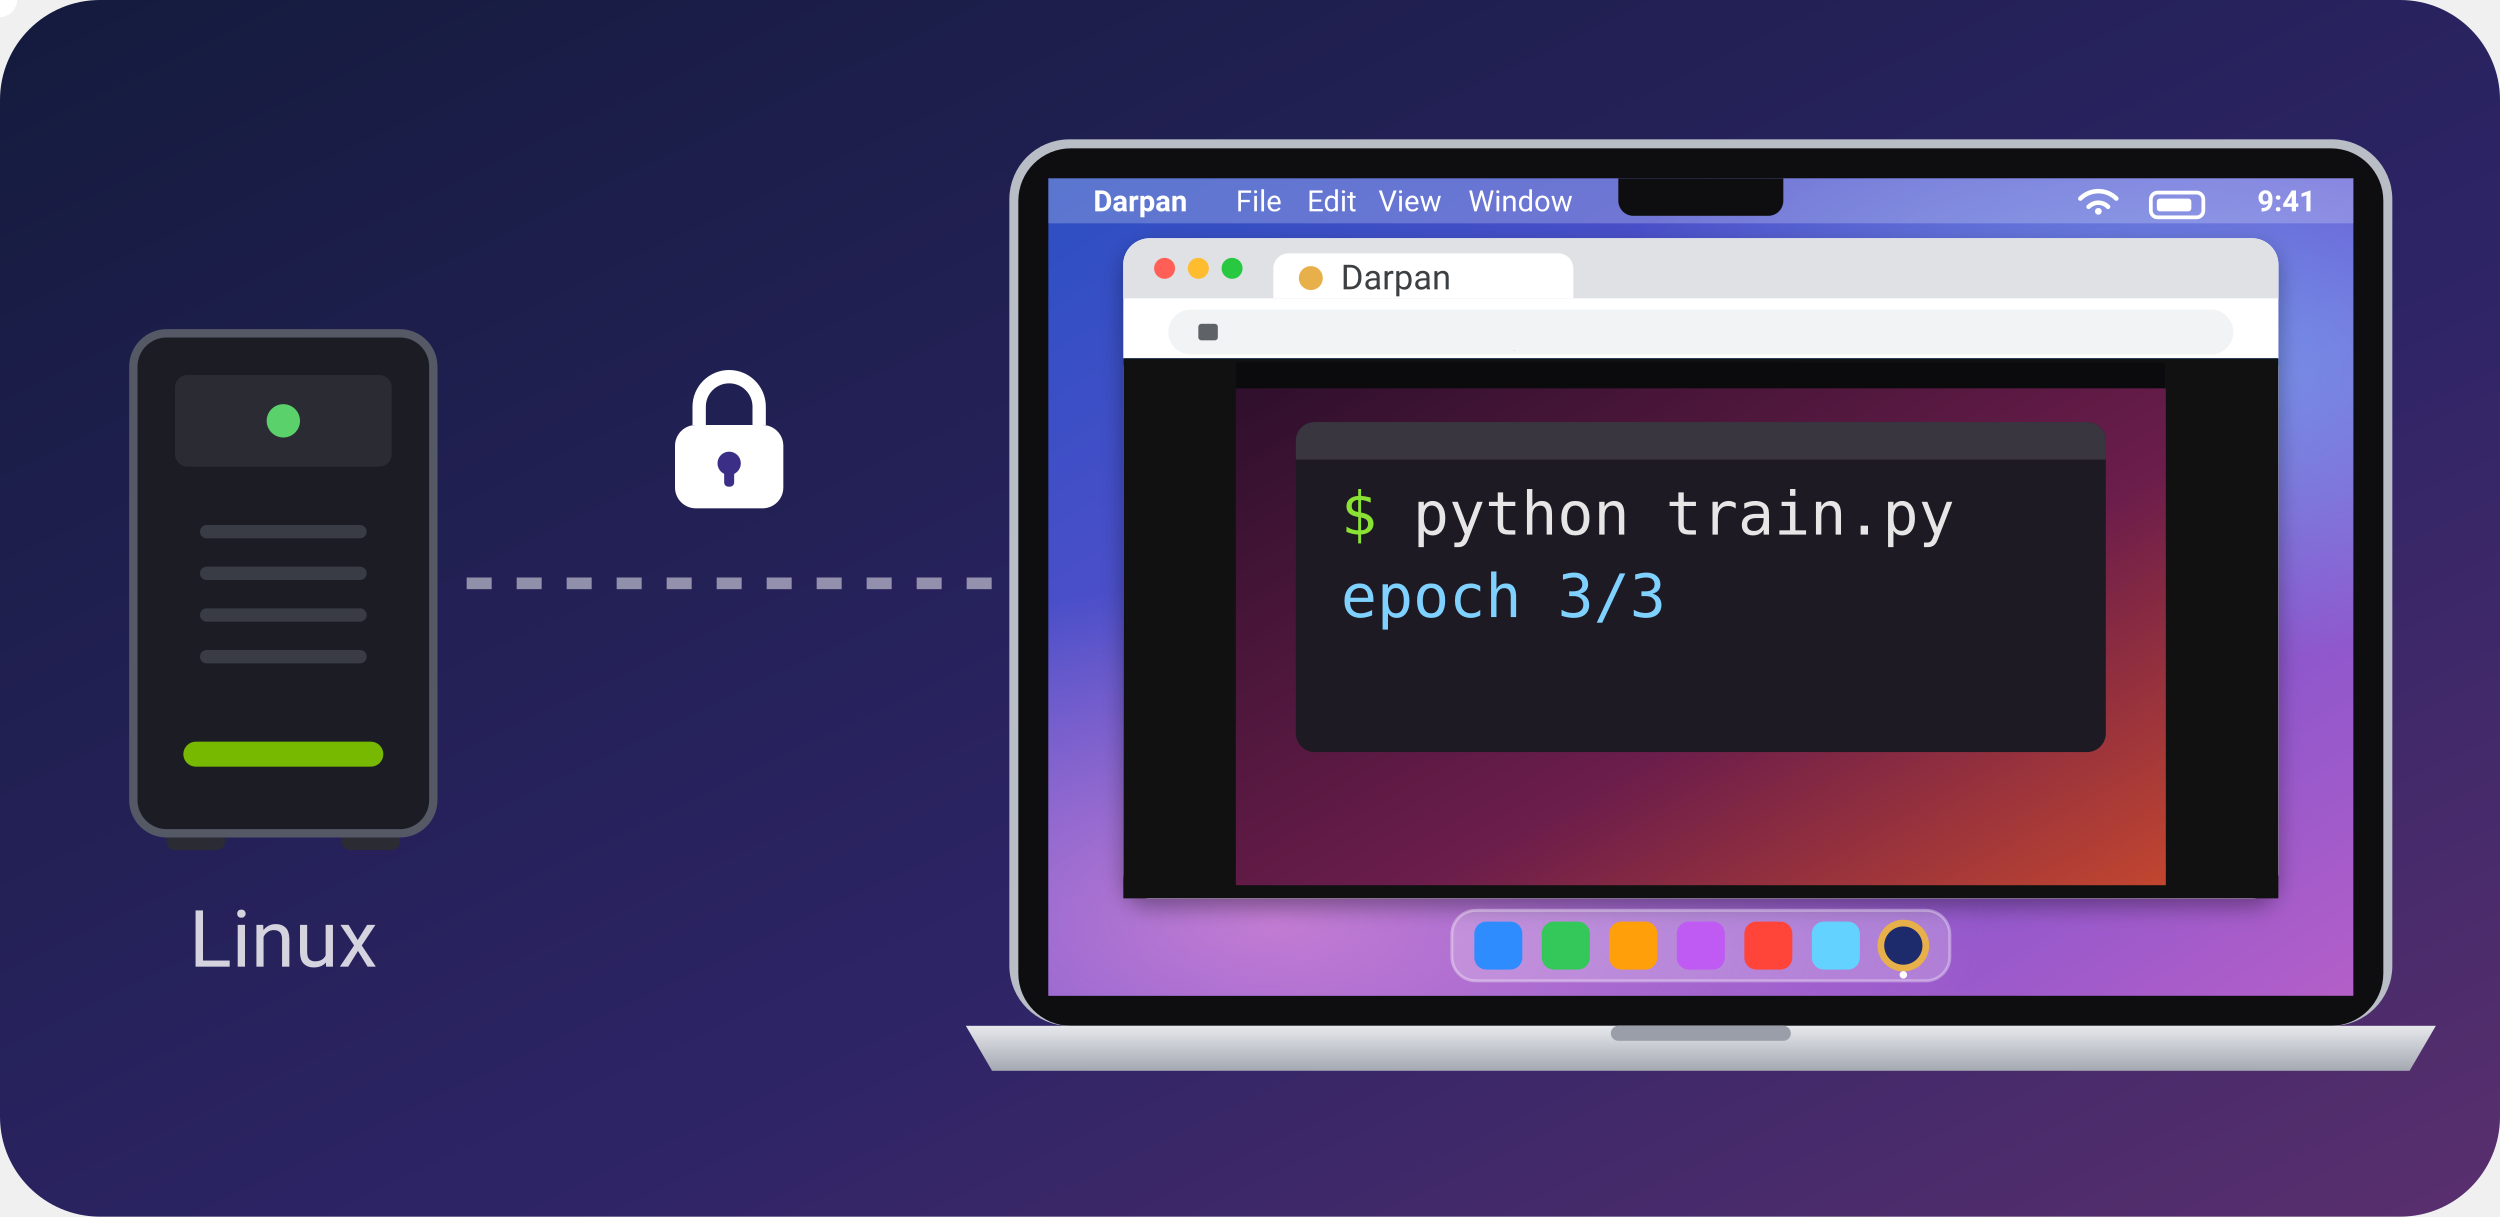
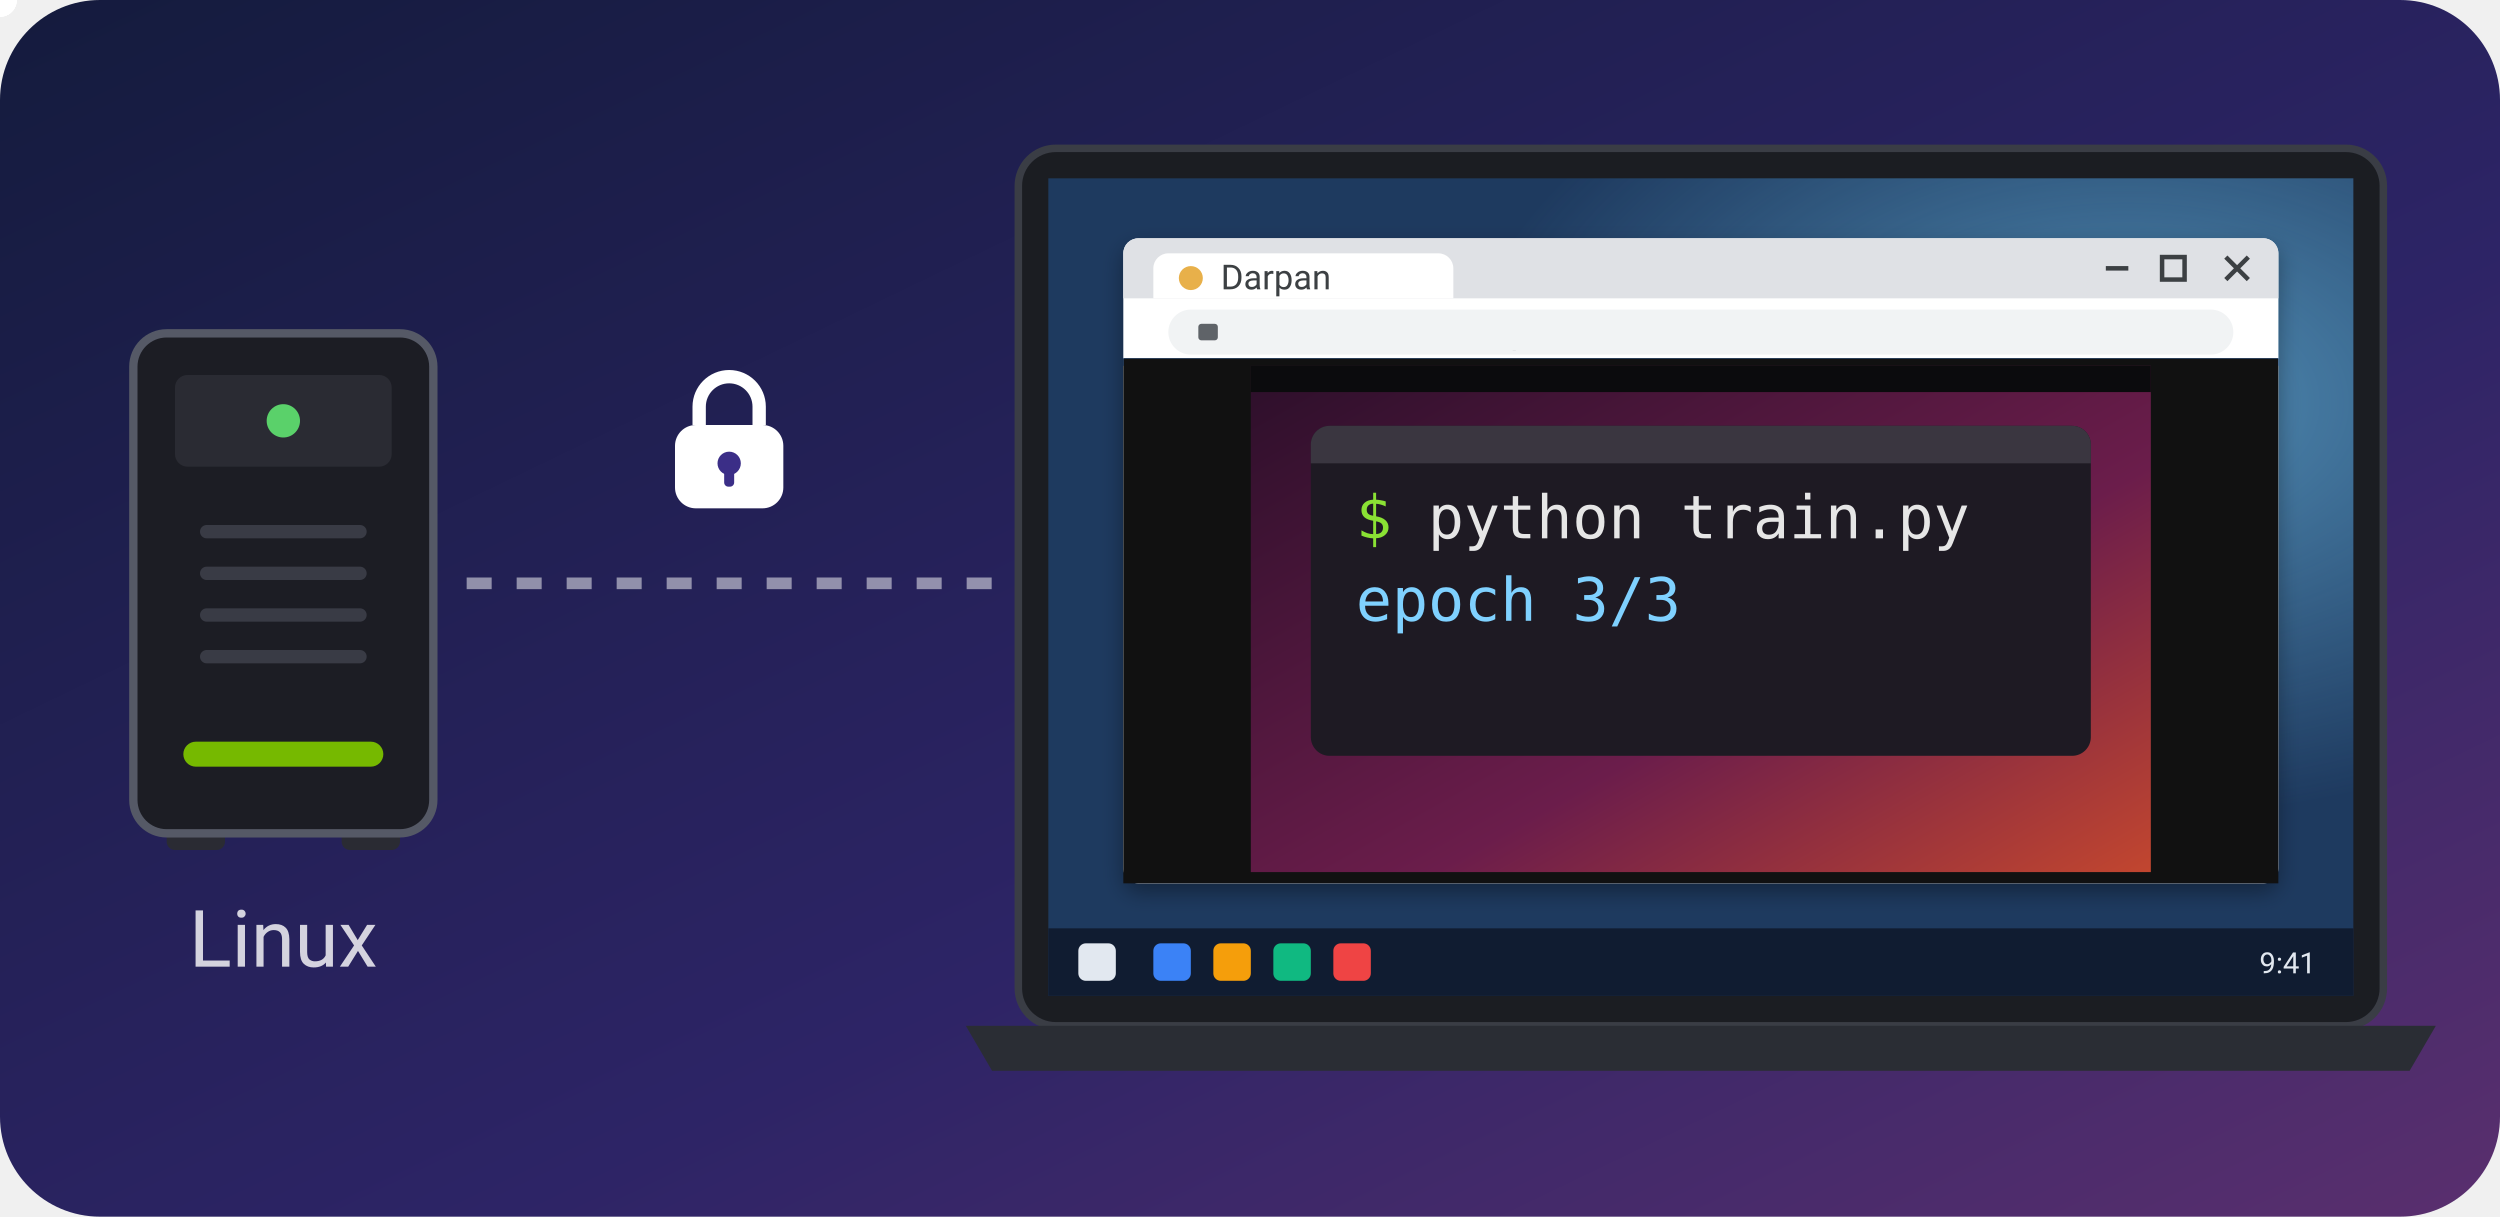
- <svg xmlns="http://www.w3.org/2000/svg" viewBox="0 0 300 146" width="300" height="146" role="img" aria-label="Opening the Linux computer's address in a web browser shows its desktop, with no app installed">
+ <svg xmlns="http://www.w3.org/2000/svg" viewBox="0 0 300 146" width="300" height="146" role="img" aria-label="On another computer, the Linux computer's address in a web browser shows its desktop">
  <style>@keyframes mask{0.00%{transform:scaleX(1)}6.67%{transform:scaleX(1)}26.67%{transform:scaleX(0)}95.00%{transform:scaleX(0)}96.67%{transform:scaleX(1)}100.00%{transform:scaleX(1)}}.mask{animation:mask 6s steps(26, end) infinite;transform-box:fill-box;transform-origin:100% 50%}@keyframes load{0.00%{transform:scaleX(0.000)}30.00%{transform:scaleX(0.000)}38.33%{transform:scaleX(1.000)}40.00%{transform:scaleX(1.000)}100.00%{transform:scaleX(1.000)}}.load{animation:load 6s linear infinite;transform-box:fill-box;transform-origin:0 0}@keyframes load{0.00%{opacity:0}30.00%{opacity:0}30.83%{opacity:1}40.00%{opacity:1}40.83%{opacity:0}100.00%{opacity:0}}.load{animation:load 6s linear infinite;}@keyframes page{0.00%{opacity:0}39.17%{opacity:0}41.67%{opacity:1}93.33%{opacity:1}95.83%{opacity:0}100.00%{opacity:0}}.page{animation:page 6s linear infinite;}@keyframes pk0{0.00%{opacity:0;transform:translate(56.0px,70.0px)}43.33%{opacity:0;transform:translate(56.0px,70.0px)}44.17%{opacity:1;transform:translate(56.0px,70.0px)}50.00%{opacity:1;transform:translate(119.0px,70.0px)}50.83%{opacity:0;transform:translate(119.0px,70.0px)}100.00%{opacity:0;transform:translate(119.0px,70.0px)}}.pk0{animation:pk0 6s ease-in-out infinite;}@keyframes pk1{0.00%{opacity:0;transform:translate(119.0px,70.0px)}51.67%{opacity:0;transform:translate(119.0px,70.0px)}52.50%{opacity:1;transform:translate(119.0px,70.0px)}58.33%{opacity:1;transform:translate(56.0px,70.0px)}59.17%{opacity:0;transform:translate(56.0px,70.0px)}100.00%{opacity:0;transform:translate(56.0px,70.0px)}}.pk1{animation:pk1 6s ease-in-out infinite;}@keyframes pk2{0.00%{opacity:0;transform:translate(56.0px,70.0px)}60.00%{opacity:0;transform:translate(56.0px,70.0px)}60.83%{opacity:1;transform:translate(56.0px,70.0px)}66.67%{opacity:1;transform:translate(119.0px,70.0px)}67.50%{opacity:0;transform:translate(119.0px,70.0px)}100.00%{opacity:0;transform:translate(119.0px,70.0px)}}.pk2{animation:pk2 6s ease-in-out infinite;}@keyframes pk3{0.00%{opacity:0;transform:translate(119.0px,70.0px)}68.33%{opacity:0;transform:translate(119.0px,70.0px)}69.17%{opacity:1;transform:translate(119.0px,70.0px)}75.00%{opacity:1;transform:translate(56.0px,70.0px)}75.83%{opacity:0;transform:translate(56.0px,70.0px)}100.00%{opacity:0;transform:translate(56.0px,70.0px)}}.pk3{animation:pk3 6s ease-in-out infinite;}@keyframes pk4{0.00%{opacity:0;transform:translate(56.0px,70.0px)}76.67%{opacity:0;transform:translate(56.0px,70.0px)}77.50%{opacity:1;transform:translate(56.0px,70.0px)}83.33%{opacity:1;transform:translate(119.0px,70.0px)}84.17%{opacity:0;transform:translate(119.0px,70.0px)}100.00%{opacity:0;transform:translate(119.0px,70.0px)}}.pk4{animation:pk4 6s ease-in-out infinite;}@media (prefers-reduced-motion:reduce){*{animation-play-state:paused!important}}</style>
  <defs>
    <linearGradient id="bg" x1="0" y1="0" x2="1" y2="1">
      <stop offset="0" stop-color="#141b3d" />
      <stop offset=".6" stop-color="#2d2466" />
      <stop offset="1" stop-color="#5a2f6e" />
    </linearGradient>
    <linearGradient id="lin" x1="0" y1="0" x2="1" y2="1">
      <stop offset="0" stop-color="#2c0f2a" />
      <stop offset=".6" stop-color="#6b1d4b" />
      <stop offset="1" stop-color="#c2462f" />
    </linearGradient>
    <linearGradient id="wall" x1="0" y1="0" x2="1" y2="1">
      <stop offset="0" stop-color="#2b4fc2" />
      <stop offset=".55" stop-color="#6a4fd0" />
      <stop offset="1" stop-color="#b45fc8" />
    </linearGradient>
    <radialGradient id="glow1">
      <stop offset="0" stop-color="#ff9ad5" stop-opacity=".6" />
      <stop offset="1" stop-color="#ff9ad5" stop-opacity="0" />
    </radialGradient>
    <radialGradient id="glow2">
      <stop offset="0" stop-color="#7cd3ff" stop-opacity=".55" />
      <stop offset="1" stop-color="#7cd3ff" stop-opacity="0" />
    </radialGradient>
    <linearGradient id="alu" x1="0" y1="0" x2="0" y2="1">
      <stop offset="0" stop-color="#e6e8ec" />
      <stop offset="1" stop-color="#a4a8b1" />
    </linearGradient>
    <filter id="sh" x="-20%" y="-20%" width="140%" height="150%">
      <feDropShadow dx="0" dy="1.2" stdDeviation="1.4" flood-color="#000" flood-opacity=".35" />
    </filter>
    <clipPath id="scr">
      <rect x="108" y="16" width="174" height="109" />
    </clipPath>
  </defs>
  <rect width="300" height="146" rx="12" fill="url(#bg)" />
  <rect x="20" y="99" width="7" height="3" rx="1" fill="#2a2b33" />
  <rect x="41" y="99" width="7" height="3" rx="1" fill="#2a2b33" />
  <rect x="16" y="40" width="36" height="60" rx="4" fill="#1c1d24" stroke="#555966" />
  <rect x="21" y="45" width="26" height="11" rx="1.5" fill="#2a2b33" />
  <circle cx="34.0" cy="50.5" r="2" fill="#5ad16a" />
  <rect x="24" y="63" width="20" height="1.6" rx=".8" fill="#393b45" />
  <rect x="24" y="68" width="20" height="1.6" rx=".8" fill="#393b45" />
  <rect x="24" y="73" width="20" height="1.6" rx=".8" fill="#393b45" />
  <rect x="24" y="78" width="20" height="1.6" rx=".8" fill="#393b45" />
  <rect class="" x="22" y="89" width="24" height="3" rx="1.5" fill="#76b900" />
  <text text-anchor="middle" fill-opacity="0.8" x="34.0" y="116.0" font-family="-apple-system,BlinkMacSystemFont,'Segoe UI',Roboto,Helvetica,Arial,sans-serif" font-size="9.5" fill="#fff" xml:space="preserve">Linux</text>
  <g class="">
    <line x1="56" y1="70" x2="119" y2="70" stroke="#fff" stroke-opacity=".5" stroke-width="1.4" stroke-dasharray="3 3" />
    <g transform="translate(87.5 55)">
      <rect x="-6.5" y="-4" width="13" height="10" rx="2.5" fill="#fff" />
      <path d="M-3.6-4v-2.2a3.6 3.6 0 0 1 7.2 0V-4" fill="none" stroke="#fff" stroke-width="1.6" />
      <circle cy=".6" r="1.4" fill="#3b2e87" />
      <rect x="-.6" y=".6" width="1.2" height="2.8" rx=".5" fill="#3b2e87" />
    </g>
  </g>
  <g transform="translate(28.6 7.0) scale(0.9)">
-     <rect x="102.8" y="10.8" width="184.4" height="118.2" rx="8" fill="#b9bdc6" />
-     <rect x="104" y="12" width="182" height="117" rx="7" fill="#0e0e11" />
+     <rect x="104" y="12" width="182" height="117" rx="5" fill="#1b1d22" stroke="#3a3d45" />
    <g clip-path="url(#scr)">
-       <rect x="108" y="16" width="174" height="109" fill="url(#wall)" />
-       <ellipse cx="138" cy="115" rx="95" ry="45" fill="url(#glow1)" />
-       <ellipse cx="257" cy="41" rx="80" ry="40" fill="url(#glow2)" />
-       <rect x="118" y="24" width="154" height="88" rx="3.5" fill="#fff" filter="url(#sh)" />
-       <path d="M118 32v-4.5a3.5 3.5 0 0 1 3.5-3.5h147a3.5 3.5 0 0 1 3.5 3.5v4.5z" fill="#dfe1e5" />
-       <circle cx="123.5" cy="28" r="1.4" fill="#ff5f57" />
-       <circle cx="128.0" cy="28" r="1.4" fill="#febc2e" />
-       <circle cx="132.5" cy="28" r="1.4" fill="#28c840" />
-       <path d="M138 32v-4a2 2 0 0 1 2-2h36a2 2 0 0 1 2 2v4z" fill="#fff" />
-       <circle cx="143" cy="29.3" r="1.6" fill="#e8b04a" />
-       <text x="147.0" y="30.8" font-family="-apple-system,BlinkMacSystemFont,'Segoe UI',Roboto,Helvetica,Arial,sans-serif" font-size="4.6" fill="#3c4043" xml:space="preserve">Darpan</text>
+       <rect x="108" y="16" width="174" height="109" fill="#1e3a5f" />
+       <ellipse cx="252" cy="46" rx="90" ry="55" fill="url(#glow2)" />
+       <rect x="118" y="24" width="154" height="86" rx="2" fill="#fff" filter="url(#sh)" />
+       <path d="M118 32v-6a2 2 0 0 1 2-2h150a2 2 0 0 1 2 2v6z" fill="#dfe1e5" />
+       <path d="M249 28h3M256.5 26.5h3v3h-3zM265 26.5l3 3M268 26.5l-3 3" stroke="#3c4043" stroke-width=".6" fill="none" />
+       <path d="M122 32v-4a2 2 0 0 1 2-2h36a2 2 0 0 1 2 2v4z" fill="#fff" />
+       <circle cx="127" cy="29.3" r="1.6" fill="#e8b04a" />
+       <text x="131.0" y="30.8" font-family="-apple-system,BlinkMacSystemFont,'Segoe UI',Roboto,Helvetica,Arial,sans-serif" font-size="4.6" fill="#3c4043" xml:space="preserve">Darpan</text>
      <rect x="124" y="33.5" width="142" height="6" rx="3" fill="#f1f3f4" />
      <rect x="128" y="35.4" width="2.6" height="2.2" rx=".4" fill="#5f6368" />
      <text textLength="58.5" lengthAdjust="spacing" x="133.0" y="38.0" font-family="-apple-system,BlinkMacSystemFont,'Segoe UI',Roboto,Helvetica,Arial,sans-serif" font-size="4.6" fill="#202124" xml:space="preserve">workstation.example.ts.net</text>
      <rect class="mask" x="132.5" y="34" width="60.0" height="5" fill="#f1f3f4" />
      <rect class="load" x="118" y="40" width="154" height="1" fill="#1a73e8" />
-       <rect x="118" y="40" width="154" height="72" fill="#202124" fill-opacity=".04" />
+       <rect x="118" y="40" width="154" height="70" fill="#202124" fill-opacity=".04" />
      <g class="page">
-         <rect x="118" y="40" width="154" height="72" fill="#111" />
-         <g transform="translate(133 40.5)">
-           <rect width="124" height="69.75" fill="url(#lin)" />
-           <rect width="124" height="3.5" fill="#0b0b0d" />
-           <rect x="8" y="8" width="108" height="44" rx="2.5" fill="#1e1a23" />
-           <path d="M8 13v-2.5a2.5 2.5 0 0 1 2.5-2.5h103a2.5 2.5 0 0 1 2.5 2.5v2.5z" fill="#3a3640" />
+         <rect x="118" y="40" width="154" height="70" fill="#111" />
+         <g transform="translate(135 41)">
+           <rect width="120" height="67.5" fill="url(#lin)" />
+           <rect width="120" height="3.5" fill="#0b0b0d" />
+           <rect x="8" y="8" width="104" height="44" rx="2.5" fill="#1e1a23" />
+           <path d="M8 13v-2.5a2.5 2.5 0 0 1 2.5-2.5h99a2.5 2.5 0 0 1 2.5 2.5v2.5z" fill="#3a3640" />
          <text x="14.0" y="23.0" font-family="ui-monospace,'SF Mono',Menlo,Consolas,'DejaVu Sans Mono',monospace" font-size="8" fill="#8ae234" xml:space="preserve">$</text>
          <text x="23.6" y="23.0" font-family="ui-monospace,'SF Mono',Menlo,Consolas,'DejaVu Sans Mono',monospace" font-size="8" fill="#e6e6e6" xml:space="preserve">python train.py</text>
          <text x="14.0" y="34.0" font-family="ui-monospace,'SF Mono',Menlo,Consolas,'DejaVu Sans Mono',monospace" font-size="8" fill="#7fd1ff" xml:space="preserve">epoch 3/3</text>
        </g>
      </g>
-       <rect x="161.8" y="113.6" width="66.4" height="9.4" rx="3.2" fill="#fff" fill-opacity=".22" stroke="#fff" stroke-opacity=".35" stroke-width=".4" />
-       <rect x="164.8" y="115.1" width="6.4" height="6.4" rx="1.6" fill="#2f8cff" />
-       <rect x="173.8" y="115.1" width="6.4" height="6.4" rx="1.6" fill="#34c759" />
-       <rect x="182.8" y="115.1" width="6.4" height="6.4" rx="1.6" fill="#ff9f0a" />
-       <rect x="191.8" y="115.1" width="6.4" height="6.4" rx="1.6" fill="#bf5af2" />
-       <rect x="200.8" y="115.1" width="6.4" height="6.4" rx="1.6" fill="#ff453a" />
-       <rect x="209.8" y="115.1" width="6.4" height="6.4" rx="1.6" fill="#64d2ff" />
-       <circle cx="222.0" cy="118.3" r="3" fill="#1d2a6b" stroke="#e8b04a" stroke-width=".9" />
-       <circle cx="222.0" cy="122.2" r=".5" fill="#fff" />
-       <rect x="108" y="16" width="174" height="6" fill="#fff" fill-opacity=".22" />
-       <text font-weight="700" x="114.0" y="20.4" font-family="-apple-system,BlinkMacSystemFont,'Segoe UI',Roboto,Helvetica,Arial,sans-serif" font-size="3.9" fill="#fff" xml:space="preserve">Darpan</text>
-       <text x="133.0" y="20.4" font-family="-apple-system,BlinkMacSystemFont,'Segoe UI',Roboto,Helvetica,Arial,sans-serif" font-size="3.9" fill="#fff" xml:space="preserve">File</text>
-       <text x="142.5" y="20.4" font-family="-apple-system,BlinkMacSystemFont,'Segoe UI',Roboto,Helvetica,Arial,sans-serif" font-size="3.9" fill="#fff" xml:space="preserve">Edit</text>
-       <text x="152.0" y="20.4" font-family="-apple-system,BlinkMacSystemFont,'Segoe UI',Roboto,Helvetica,Arial,sans-serif" font-size="3.9" fill="#fff" xml:space="preserve">View</text>
-       <text x="164.0" y="20.4" font-family="-apple-system,BlinkMacSystemFont,'Segoe UI',Roboto,Helvetica,Arial,sans-serif" font-size="3.9" fill="#fff" xml:space="preserve">Window</text>
-       <g fill="none" stroke="#fff" stroke-width=".6" stroke-linecap="round" transform="translate(248 20.3)">
-         <path d="M-2.4-1.6a3.4 3.4 0 0 1 4.8 0" />
-         <path d="M-1.3-.5a1.8 1.8 0 0 1 2.6 0" />
-       </g>
-       <circle cx="248" cy="20.4" r=".45" fill="#fff" />
-       <rect x="255" y="17.9" width="7" height="3.3" rx=".9" fill="none" stroke="#fff" stroke-width=".5" />
-       <rect x="255.8" y="18.7" width="4.6" height="1.7" rx=".4" fill="#fff" />
-       <text text-anchor="end" font-weight="600" x="277.0" y="20.4" font-family="-apple-system,BlinkMacSystemFont,'Segoe UI',Roboto,Helvetica,Arial,sans-serif" font-size="3.9" fill="#fff" xml:space="preserve">9:41</text>
-       <path d="M184.0 16h22v3a2 2 0 0 1-2 2h-18a2 2 0 0 1-2-2z" fill="#0e0e11" />
+       <rect x="108" y="116" width="174" height="9" fill="#0f172a" fill-opacity=".85" />
+       <rect x="112" y="118" width="5" height="5" rx="1" fill="#e2e8f0" />
+       <rect x="122" y="118" width="5" height="5" rx="1" fill="#3b82f6" />
+       <rect x="130" y="118" width="5" height="5" rx="1" fill="#f59e0b" />
+       <rect x="138" y="118" width="5" height="5" rx="1" fill="#10b981" />
+       <rect x="146" y="118" width="5" height="5" rx="1" fill="#ef4444" />
+       <text text-anchor="end" x="277.0" y="122.0" font-family="-apple-system,BlinkMacSystemFont,'Segoe UI',Roboto,Helvetica,Arial,sans-serif" font-size="3.9" fill="#e2e8f0" xml:space="preserve">9:41</text>
    </g>
-     <path d="M97 129h196l-3.5 6h-189z" fill="url(#alu)" />
-     <rect x="183.0" y="129" width="24" height="2" rx="1" fill="#9a9ea8" />
+     <path d="M97 129h196l-3.5 6h-189z" fill="#2a2d34" />
  </g>
  <circle class="pk0" r="2" fill="#fff" />
  <circle class="pk1" r="2" fill="#fff" />
  <circle class="pk2" r="2" fill="#fff" />
  <circle class="pk3" r="2" fill="#fff" />
  <circle class="pk4" r="2" fill="#fff" />
</svg>
